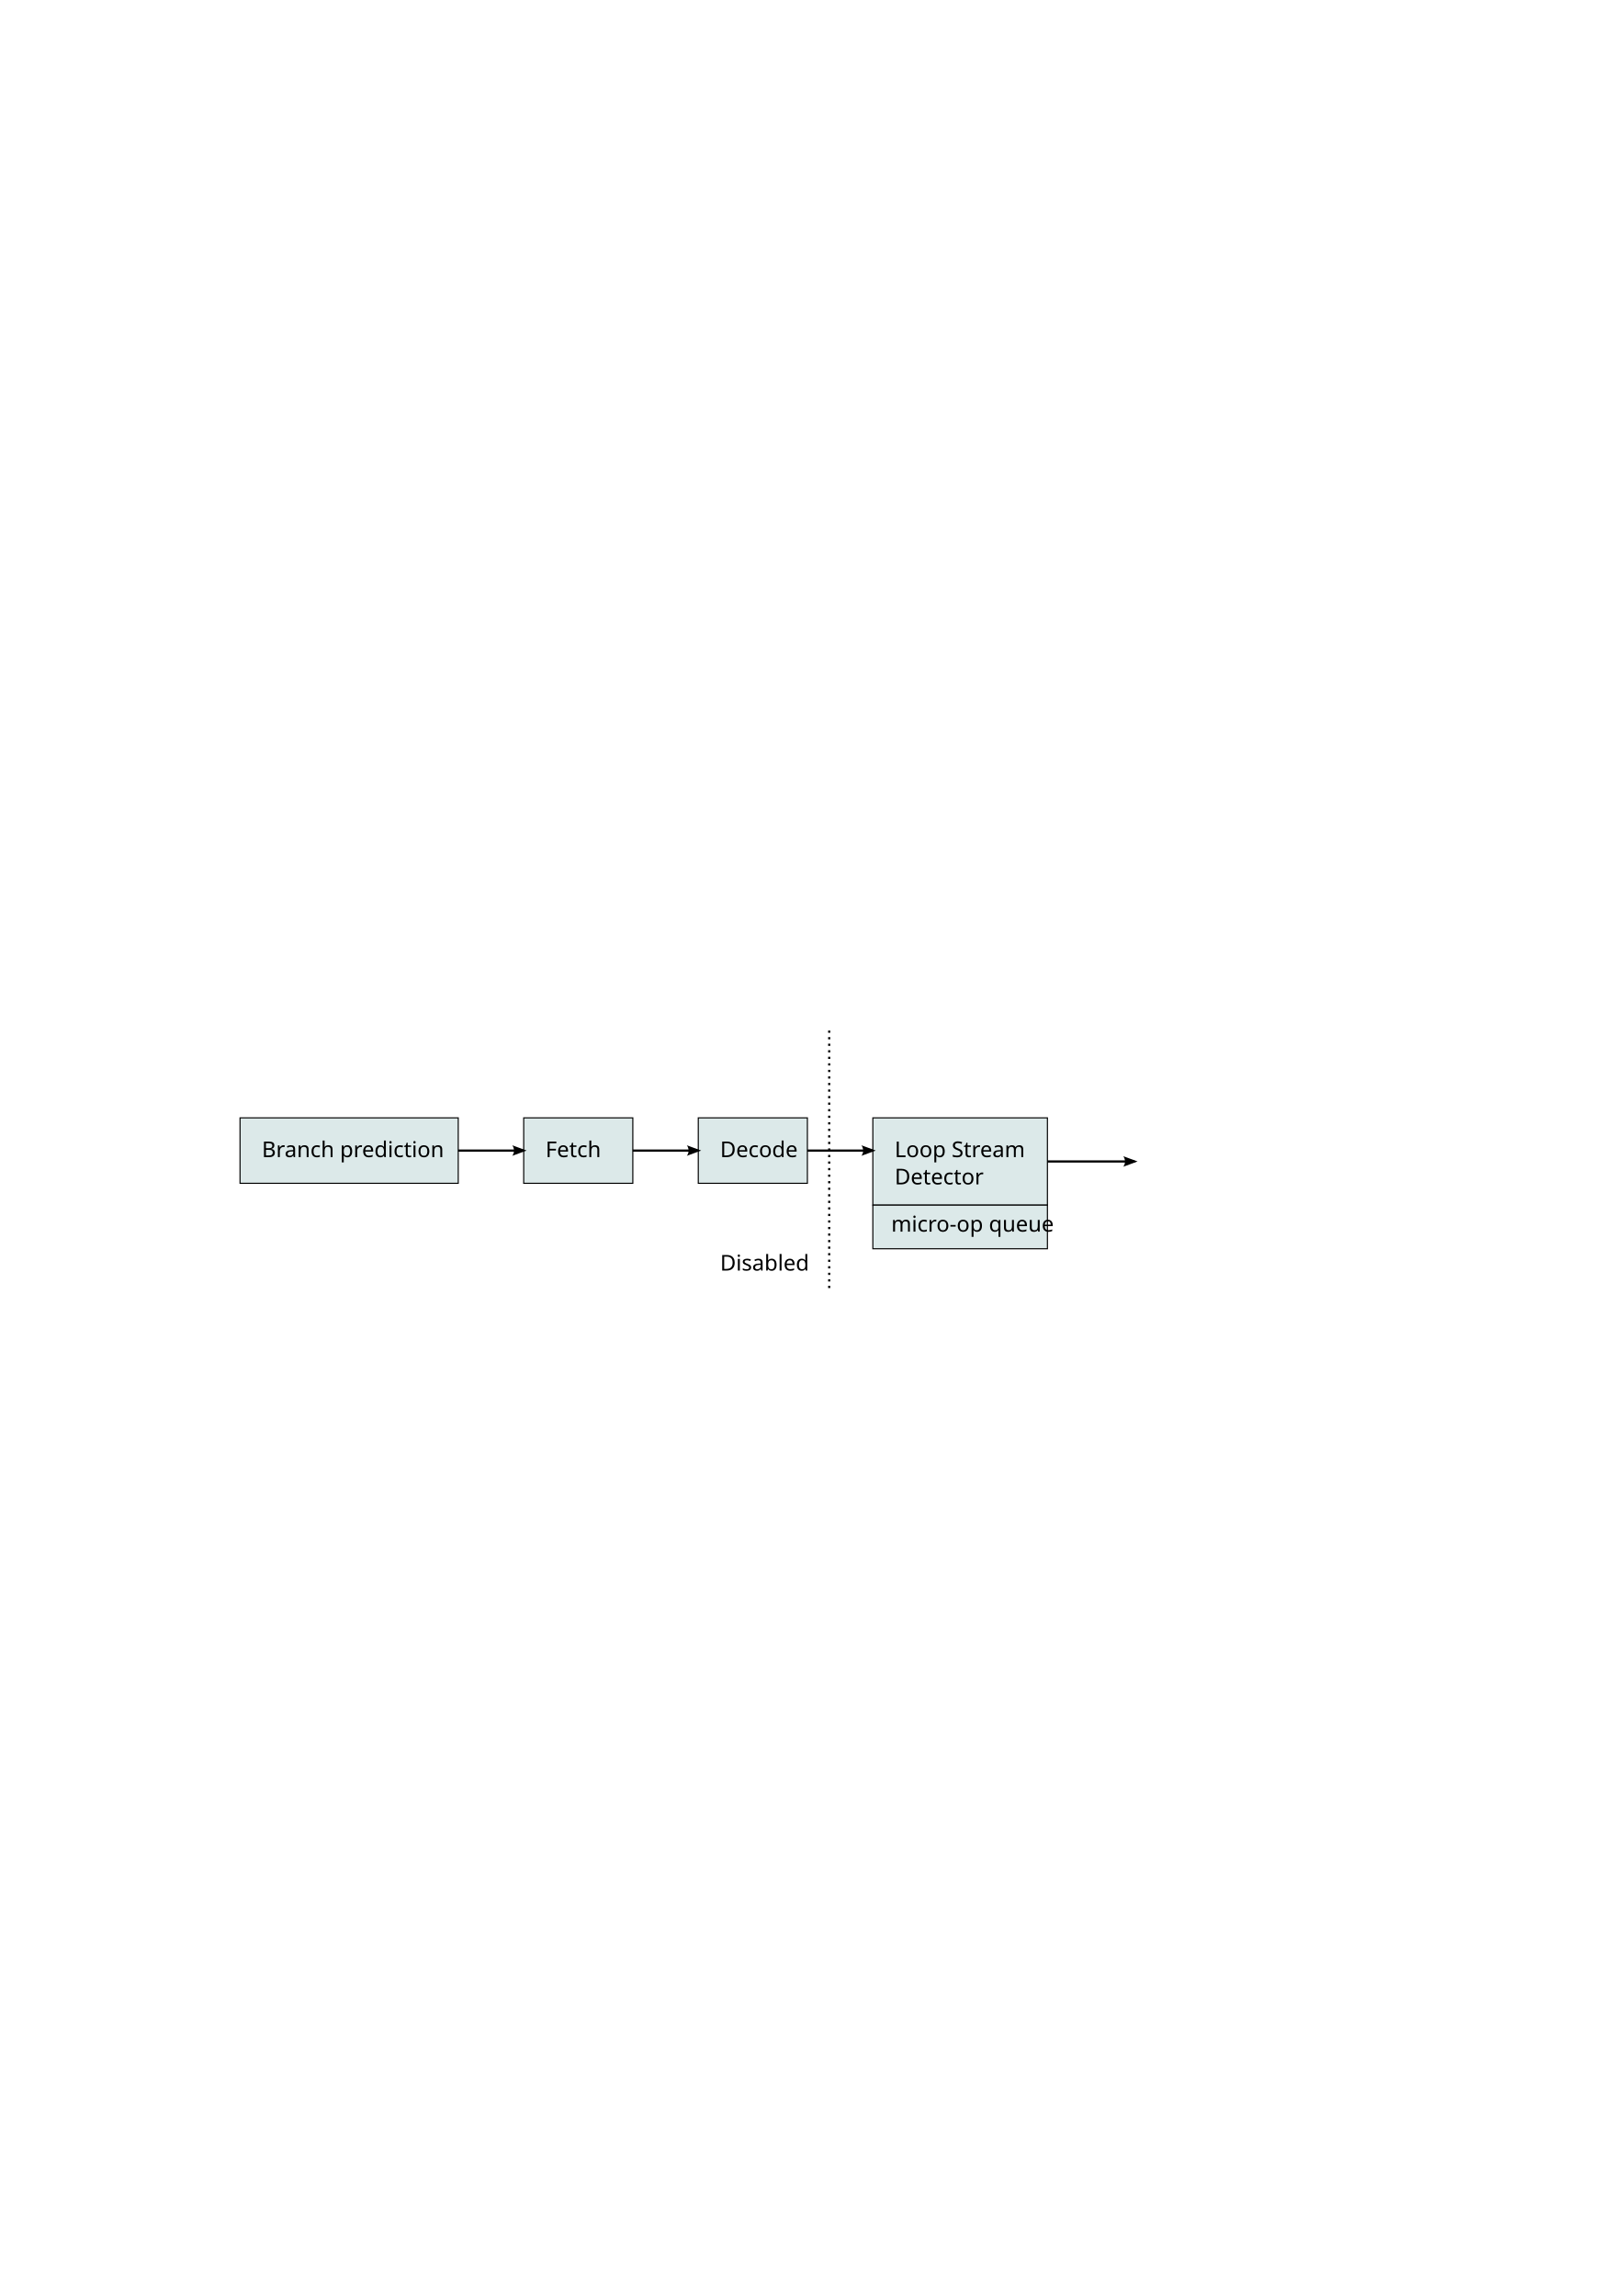
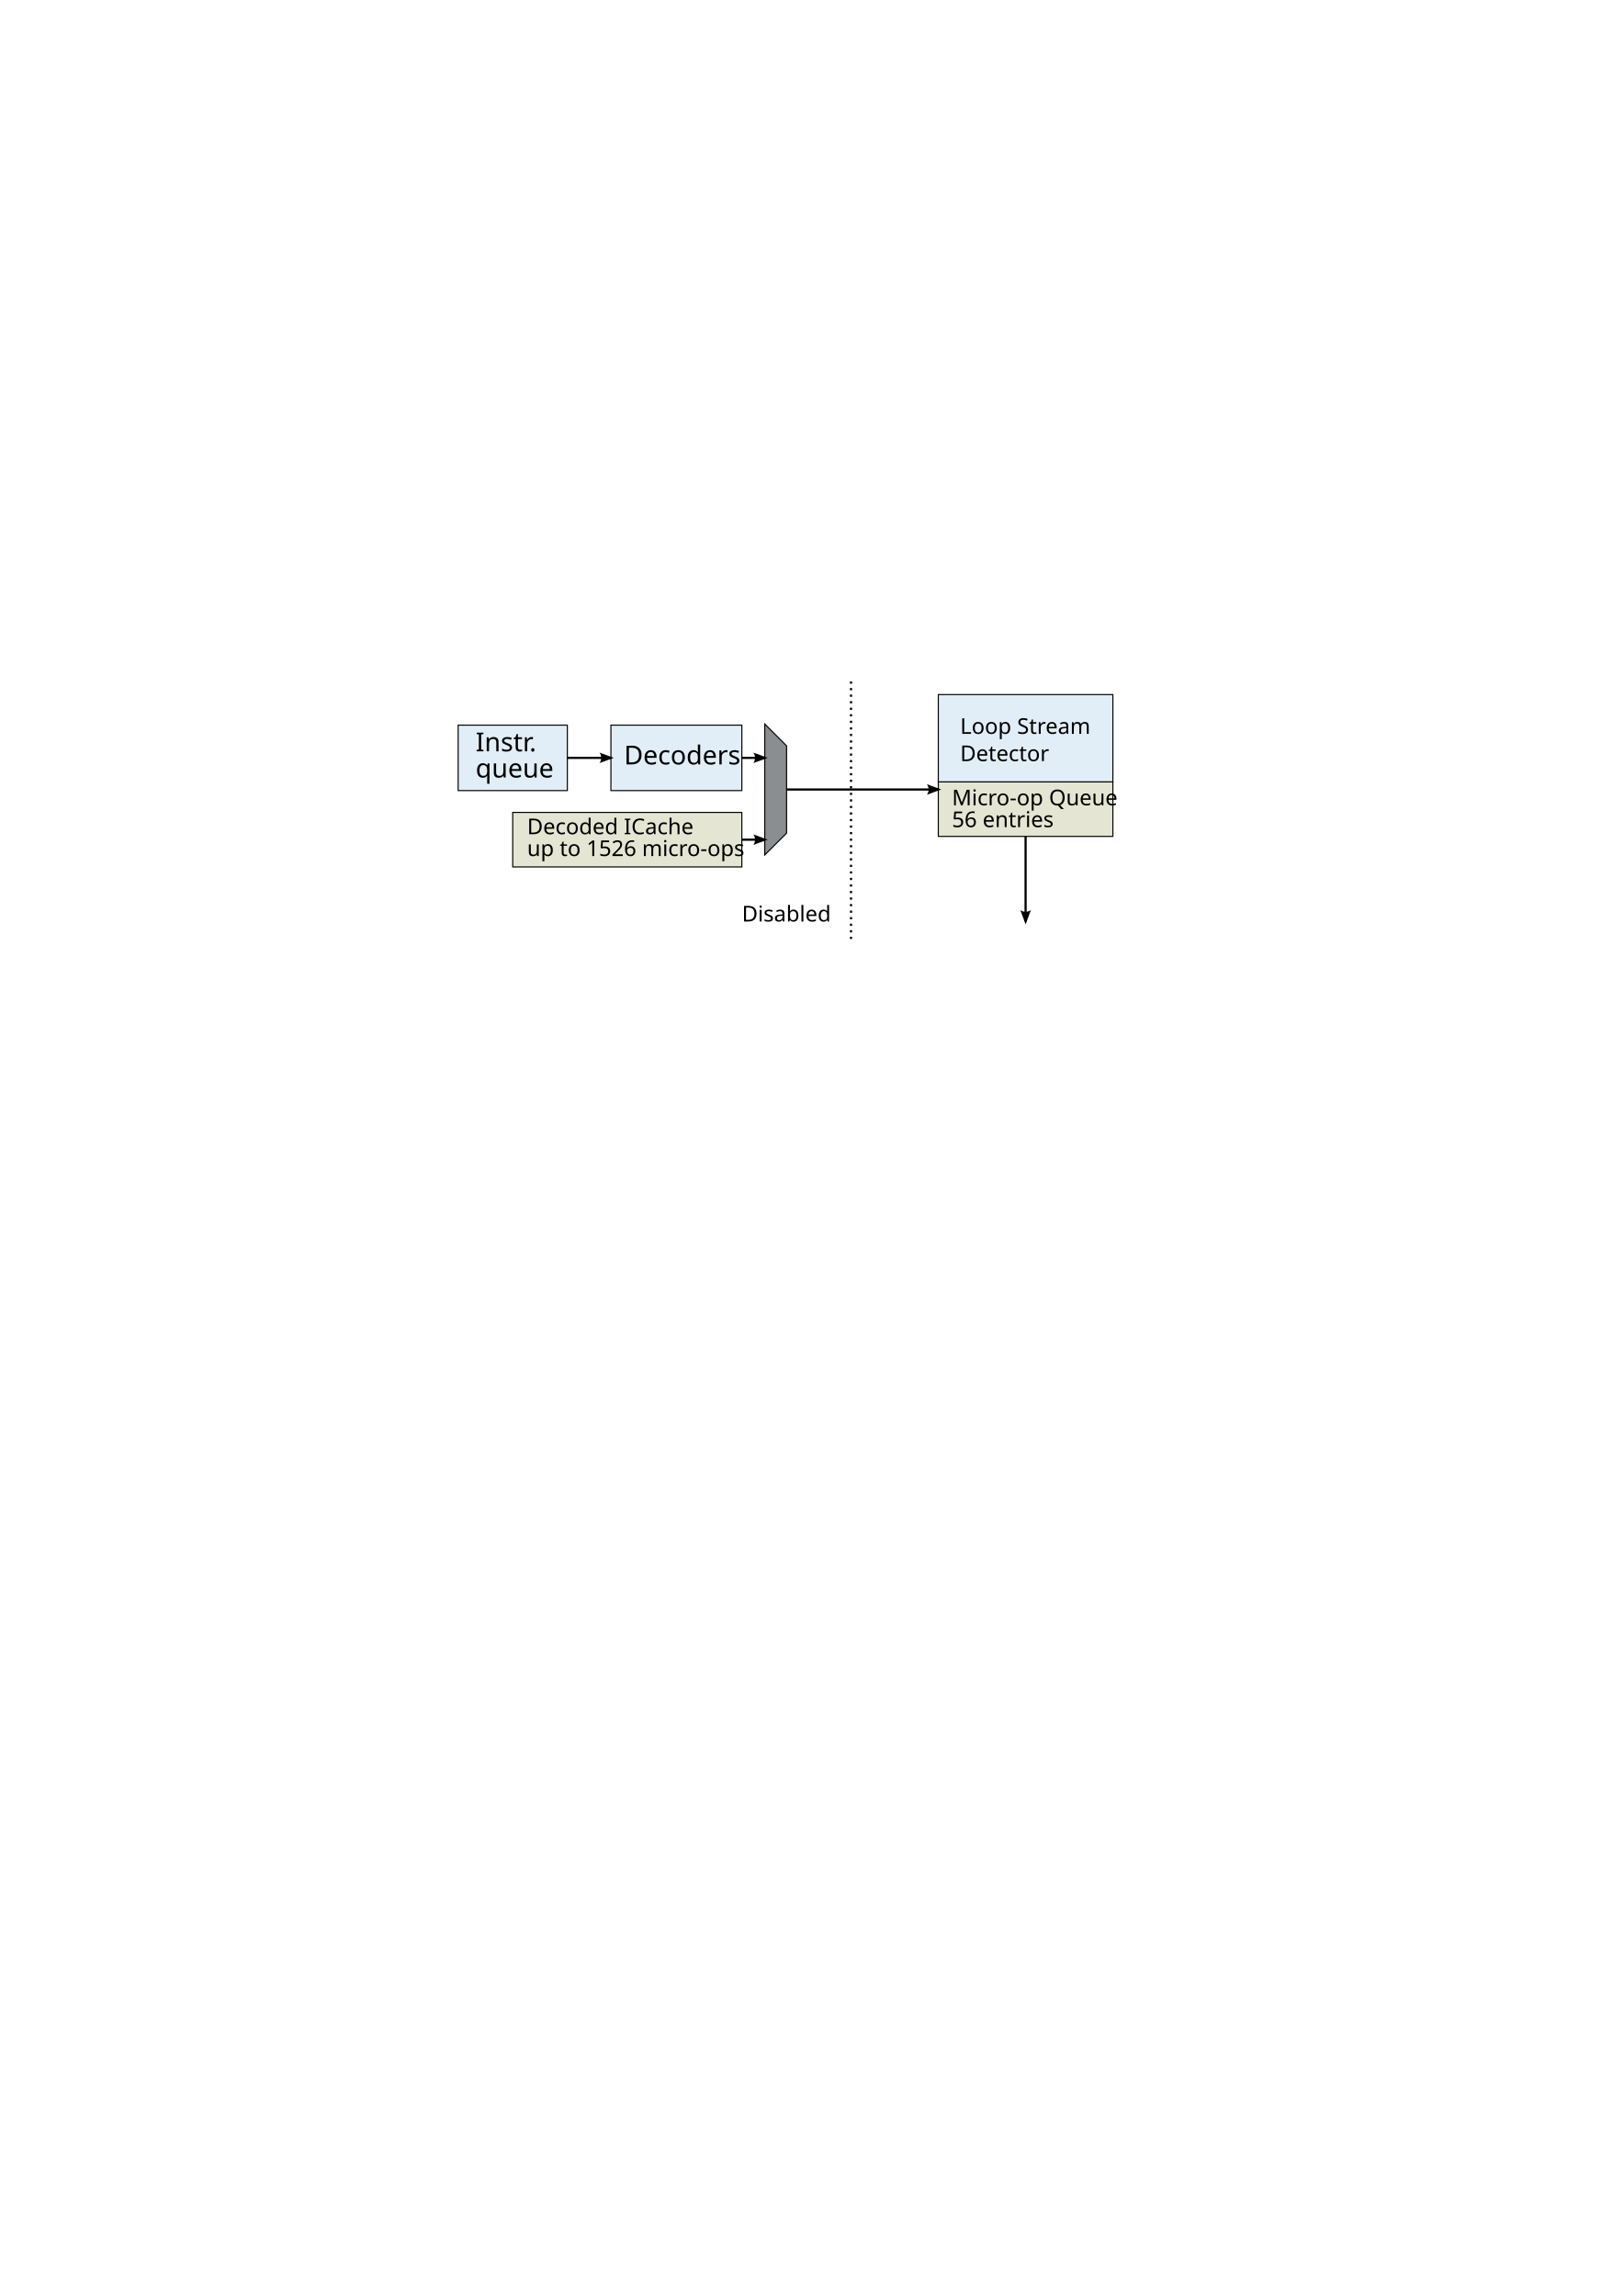
<svg xmlns="http://www.w3.org/2000/svg" width="744.094" height="1052.362" id="svg2" version="1.1">
  <defs id="defs4">
    <marker orient="auto" refY="0.0" refX="0.0" id="Arrow2Mend" style="overflow:visible;">
      <path id="path3814" style="fill-rule:evenodd;stroke-width:0.625;stroke-linejoin:round;" d="M 8.719,4.034 L -2.207,0.016 L 8.719,-4.002 C 6.973,-1.63 6.983,1.616 8.719,4.034 z " transform="scale(0.6) rotate(180) translate(0,0)" />
    </marker>
+     <marker orient="auto" refY="0" refX="0" id="Arrow2Mend-9" style="overflow:visible">
+       <path id="path3941" style="fill-rule:evenodd;stroke-width:0.625;stroke-linejoin:round" d="M 8.719,4.034 -2.207,0.016 8.719,-4.002 c -1.745,2.372 -1.735,5.617 -6e-7,8.035 z" transform="scale(-0.6,-0.6)" />
+     </marker>
+     <marker orient="auto" refY="0" refX="0" id="marker3584" style="overflow:visible">
+       <path id="path3586" style="fill-rule:evenodd;stroke-width:0.625;stroke-linejoin:round" d="M 8.719,4.034 -2.207,0.016 8.719,-4.002 c -1.745,2.372 -1.735,5.617 -6e-7,8.035 z" transform="scale(-0.6,-0.6)" />
+     </marker>
+     <marker orient="auto" refY="0" refX="0" id="marker3588" style="overflow:visible">
+       <path id="path3590" style="fill-rule:evenodd;stroke-width:0.625;stroke-linejoin:round" d="M 8.719,4.034 -2.207,0.016 8.719,-4.002 c -1.745,2.372 -1.735,5.617 -6e-7,8.035 z" transform="scale(-0.6,-0.6)" />
+     </marker>
+     <marker orient="auto" refY="0" refX="0" id="marker3592" style="overflow:visible">
+       <path id="path3594" style="fill-rule:evenodd;stroke-width:0.625;stroke-linejoin:round" d="M 8.719,4.034 -2.207,0.016 8.719,-4.002 c -1.745,2.372 -1.735,5.617 -6e-7,8.035 z" transform="scale(-0.6,-0.6)" />
+     </marker>
  </defs>
  <g id="layer1">
-     <rect style="fill:#dce9e9;fill-opacity:1;stroke:#000000;stroke-width:0.5;stroke-miterlimit:4;stroke-opacity:1;stroke-dasharray:none" id="rect2987" width="100" height="30" x="110" y="512.362" ry="0" />
-     <rect style="fill:#dce9e9;fill-opacity:1;stroke:#000000;stroke-opacity:1;stroke-width:0.5;stroke-miterlimit:4;stroke-dasharray:none" id="rect2989" width="50" height="30" x="240" y="512.362" />
-     <rect style="fill:#dce9e9;fill-opacity:1;stroke-width:0.5;stroke-miterlimit:4;stroke-dasharray:none;stroke:#000000;stroke-opacity:1" id="rect2991" width="50" height="30" x="320" y="512.362" />
-     <rect style="fill:#dce9e9;fill-opacity:1;stroke:#000000;stroke-opacity:1;stroke-width:0.5;stroke-miterlimit:4;stroke-dasharray:none" id="rect2993" width="80" height="40" x="400" y="512.362" />
-     <text xml:space="preserve" style="font-size:10px;font-style:normal;font-variant:normal;font-weight:normal;font-stretch:normal;line-height:125%;letter-spacing:0px;word-spacing:0px;fill:#000000;fill-opacity:1;stroke:none;font-family:cmr10;-inkscape-font-specification:cmr10" x="120" y="530.362" id="text2995">
-       <tspan id="tspan2997" x="120" y="530.362">Branch prediction</tspan>
+     <path style="fill:none;stroke:#000000;stroke-width:1;stroke-linecap:butt;stroke-linejoin:miter;stroke-miterlimit:4;stroke-opacity:1;stroke-dasharray:1, 2;stroke-dashoffset:0" d="m 390,312.362 0,120" id="path4823" />
+     <text xml:space="preserve" style="font-size:10px;font-style:normal;font-variant:normal;font-weight:normal;font-stretch:normal;line-height:125%;letter-spacing:0px;word-spacing:0px;fill:#000000;fill-opacity:1;stroke:none;font-family:cmr10;-inkscape-font-specification:cmr10" x="340" y="422.362" id="text4825">
+       <tspan id="tspan4827" x="340" y="422.362">Disabled</tspan>
    </text>
-     <text xml:space="preserve" style="font-size:10px;font-style:normal;font-variant:normal;font-weight:normal;font-stretch:normal;line-height:125%;letter-spacing:0px;word-spacing:0px;fill:#000000;fill-opacity:1;stroke:none;font-family:cmr10;-inkscape-font-specification:cmr10" x="250" y="530.362" id="text2999">
-       <tspan id="tspan3001" x="250" y="530.362">Fetch</tspan>
+     <rect style="fill:#e1eef7;fill-opacity:1;stroke:#000000;stroke-width:0.5;stroke-miterlimit:4;stroke-opacity:1;stroke-dasharray:none;stroke-dashoffset:0" id="rect2987-9-5" width="50.035" height="30" x="209.965" y="332.362" />
+     <text xml:space="preserve" style="font-size:12px;font-style:normal;font-variant:normal;font-weight:normal;font-stretch:normal;line-height:100%;letter-spacing:0px;word-spacing:0px;fill:#000000;fill-opacity:1;stroke:none;font-family:cmr10;-inkscape-font-specification:cmr10" x="217.965" y="344.362" id="text3790">
+       <tspan id="tspan3792" x="217.965" y="344.362">Instr. </tspan>
+       <tspan x="217.965" y="356.362" id="tspan5133">queue</tspan>
    </text>
-     <text xml:space="preserve" style="font-size:10px;font-style:normal;font-variant:normal;font-weight:normal;font-stretch:normal;line-height:125%;letter-spacing:0px;word-spacing:0px;fill:#000000;fill-opacity:1;stroke:none;font-family:cmr10;-inkscape-font-specification:cmr10" x="330" y="530.362" id="text3003">
-       <tspan id="tspan3005" x="330" y="530.362">Decode</tspan>
+     <rect style="fill:#e1eef7;fill-opacity:1;stroke:#000000;stroke-width:0.5;stroke-miterlimit:4;stroke-opacity:1;stroke-dasharray:none;stroke-dashoffset:0" id="rect2987-9-5-6" width="60" height="30" x="279.965" y="332.362" />
+     <text xml:space="preserve" style="font-size:12px;font-style:normal;font-variant:normal;font-weight:normal;font-stretch:normal;line-height:125%;letter-spacing:0px;word-spacing:0px;fill:#000000;fill-opacity:1;stroke:none;font-family:cmr10;-inkscape-font-specification:cmr10" x="285.965" y="350.362" id="text3794">
+       <tspan id="tspan3796" x="285.965" y="350.362">Decoders</tspan>
    </text>
-     <text xml:space="preserve" style="font-size:10px;font-style:normal;font-variant:normal;font-weight:normal;font-stretch:normal;line-height:125%;letter-spacing:0px;word-spacing:0px;fill:#000000;fill-opacity:1;stroke:none;font-family:cmr10;-inkscape-font-specification:cmr10" x="410" y="530.362" id="text3007">
-       <tspan id="tspan3009" x="410" y="530.362">Loop Stream</tspan>
-       <tspan x="410" y="542.862" id="tspan3011">Detector</tspan>
+     <rect style="fill:#e4e5d2;fill-opacity:1;stroke:#000000;stroke-width:0.5;stroke-miterlimit:4;stroke-opacity:1;stroke-dasharray:none;stroke-dashoffset:0" id="rect2987-9-5-6-0" width="105" height="25" x="234.965" y="372.362" />
+     <text xml:space="preserve" style="font-size:10px;font-style:normal;font-variant:normal;font-weight:normal;font-stretch:normal;line-height:100%;letter-spacing:0px;word-spacing:0px;fill:#000000;fill-opacity:1;stroke:none;font-family:cmr10;-inkscape-font-specification:cmr10" x="241.56" y="382.362" id="text3798">
+       <tspan x="241.56" y="382.362" id="tspan5593">Decoded ICache</tspan>
+       <tspan x="241.56" y="392.362" id="tspan5803">up to 1526 micro-ops</tspan>
    </text>
-     <path style="fill:none;stroke:#000000;stroke-width:1px;stroke-linecap:butt;stroke-linejoin:miter;stroke-opacity:1;marker-end:url(#Arrow2Mend)" d="m 210,527.362 30,0" id="path3013" />
-     <path style="fill:none;stroke:#000000;stroke-width:1px;stroke-linecap:butt;stroke-linejoin:miter;stroke-opacity:1;marker-end:url(#Arrow2Mend)" d="m 290,527.362 30,0" id="path4227" />
-     <path style="fill:none;stroke:#000000;stroke-width:1px;stroke-linecap:butt;stroke-linejoin:miter;stroke-opacity:1;marker-end:url(#Arrow2Mend)" d="m 370,527.362 30,0" id="path4411" />
-     <path style="fill:none;stroke:#000000;stroke-width:1px;stroke-linecap:butt;stroke-linejoin:miter;stroke-opacity:1;marker-end:url(#Arrow2Mend)" d="m 480,532.362 37,0 c 1.5,0 3,0 3,0 l 0,0" id="path4595" />
-     <rect style="fill:#dce9e9;fill-opacity:1;stroke:#000000;stroke-width:0.5;stroke-miterlimit:4;stroke-opacity:1;stroke-dasharray:none" id="rect4817" width="80" height="20" x="400" y="552.362" />
-     <text xml:space="preserve" style="font-size:10px;font-style:normal;font-variant:normal;font-weight:normal;font-stretch:normal;line-height:125%;letter-spacing:0px;word-spacing:0px;fill:#000000;fill-opacity:1;stroke:none;font-family:cmr10;-inkscape-font-specification:cmr10" x="408.429" y="564.505" id="text4819">
-       <tspan id="tspan4821" x="408.429" y="564.505">micro-op queue</tspan>
+     <path style="fill:none;stroke:#000000;stroke-width:1px;stroke-linecap:butt;stroke-linejoin:miter;stroke-opacity:1;marker-end:url(#Arrow2Mend)" d="m 260,347.362 19.965,0" id="path3906" />
+     <path style="fill:#8b8e90;fill-opacity:1;stroke:#000000;stroke-width:0.5;stroke-linecap:butt;stroke-linejoin:miter;stroke-miterlimit:4;stroke-opacity:1;stroke-dasharray:none" d="m 350.465,391.862 10,-10 0,-40 -10,-10 z" id="path4130" />
+     <path style="fill:none;stroke:#000000;stroke-width:1px;stroke-linecap:butt;stroke-linejoin:miter;stroke-opacity:1;marker-end:url(#Arrow2Mend)" d="m 339.965,347.362 10.5,0" id="path4320" />
+     <path style="fill:none;stroke:#000000;stroke-width:1px;stroke-linecap:butt;stroke-linejoin:miter;stroke-opacity:1;marker-end:url(#Arrow2Mend)" d="m 339.965,384.862 10.5,0" id="path4504" />
+     <rect style="fill:#e4e5d2;fill-opacity:1;stroke:#000000;stroke-width:0.5;stroke-miterlimit:4;stroke-opacity:1;stroke-dasharray:none;stroke-dashoffset:0" id="rect5135" width="80" height="25" x="430" y="358.362" />
+     <text xml:space="preserve" style="font-size:10px;font-style:normal;font-variant:normal;font-weight:normal;font-stretch:normal;line-height:100%;letter-spacing:0px;word-spacing:0px;fill:#000000;fill-opacity:1;stroke:none;font-family:cmr10;-inkscape-font-specification:cmr10" x="436.25" y="369.112" id="text5089-0">
+       <tspan id="tspan5091-0" x="436.25" y="369.112">Micro-op Queue</tspan>
+       <tspan x="436.25" y="379.112" id="tspan5801">56 entries</tspan>
    </text>
-     <path style="fill:none;stroke:#000000;stroke-width:1;stroke-linecap:butt;stroke-linejoin:miter;stroke-opacity:1;stroke-miterlimit:4;stroke-dasharray:1,2;stroke-dashoffset:0" d="m 380,472.362 0,120" id="path4823" />
-     <text xml:space="preserve" style="font-size:10px;font-style:normal;font-variant:normal;font-weight:normal;font-stretch:normal;line-height:125%;letter-spacing:0px;word-spacing:0px;fill:#000000;fill-opacity:1;stroke:none;font-family:cmr10;-inkscape-font-specification:cmr10" x="330" y="582.362" id="text4825">
-       <tspan id="tspan4827" x="330" y="582.362">Disabled</tspan>
+     <rect style="fill:#e1eef7;fill-opacity:1;stroke:#000000;stroke-width:0.5;stroke-miterlimit:4;stroke-opacity:1;stroke-dasharray:none" id="rect2993-7" width="80" height="40" x="430" y="318.362" />
+     <text xml:space="preserve" style="font-size:10px;font-style:normal;font-variant:normal;font-weight:normal;font-stretch:normal;line-height:125%;letter-spacing:0px;word-spacing:0px;fill:#000000;fill-opacity:1;stroke:none;font-family:cmr10;-inkscape-font-specification:cmr10" x="440" y="336.362" id="text3007-1">
+       <tspan id="tspan3009-0" x="440" y="336.362">Loop Stream</tspan>
+       <tspan x="440" y="348.862" id="tspan3011-9">Detector</tspan>
    </text>
+     <path style="fill:none;stroke:#000000;stroke-width:1px;stroke-linecap:butt;stroke-linejoin:miter;stroke-opacity:1;marker-end:url(#marker3592)" d="m 360.465,361.862 69.535,0" id="path3704" />
+     <path style="fill:none;stroke:#000000;stroke-width:1px;stroke-linecap:butt;stroke-linejoin:miter;stroke-opacity:1;marker-end:url(#marker3592)" d="m 470,383.362 0,39" id="path4694" />
  </g>
</svg>
